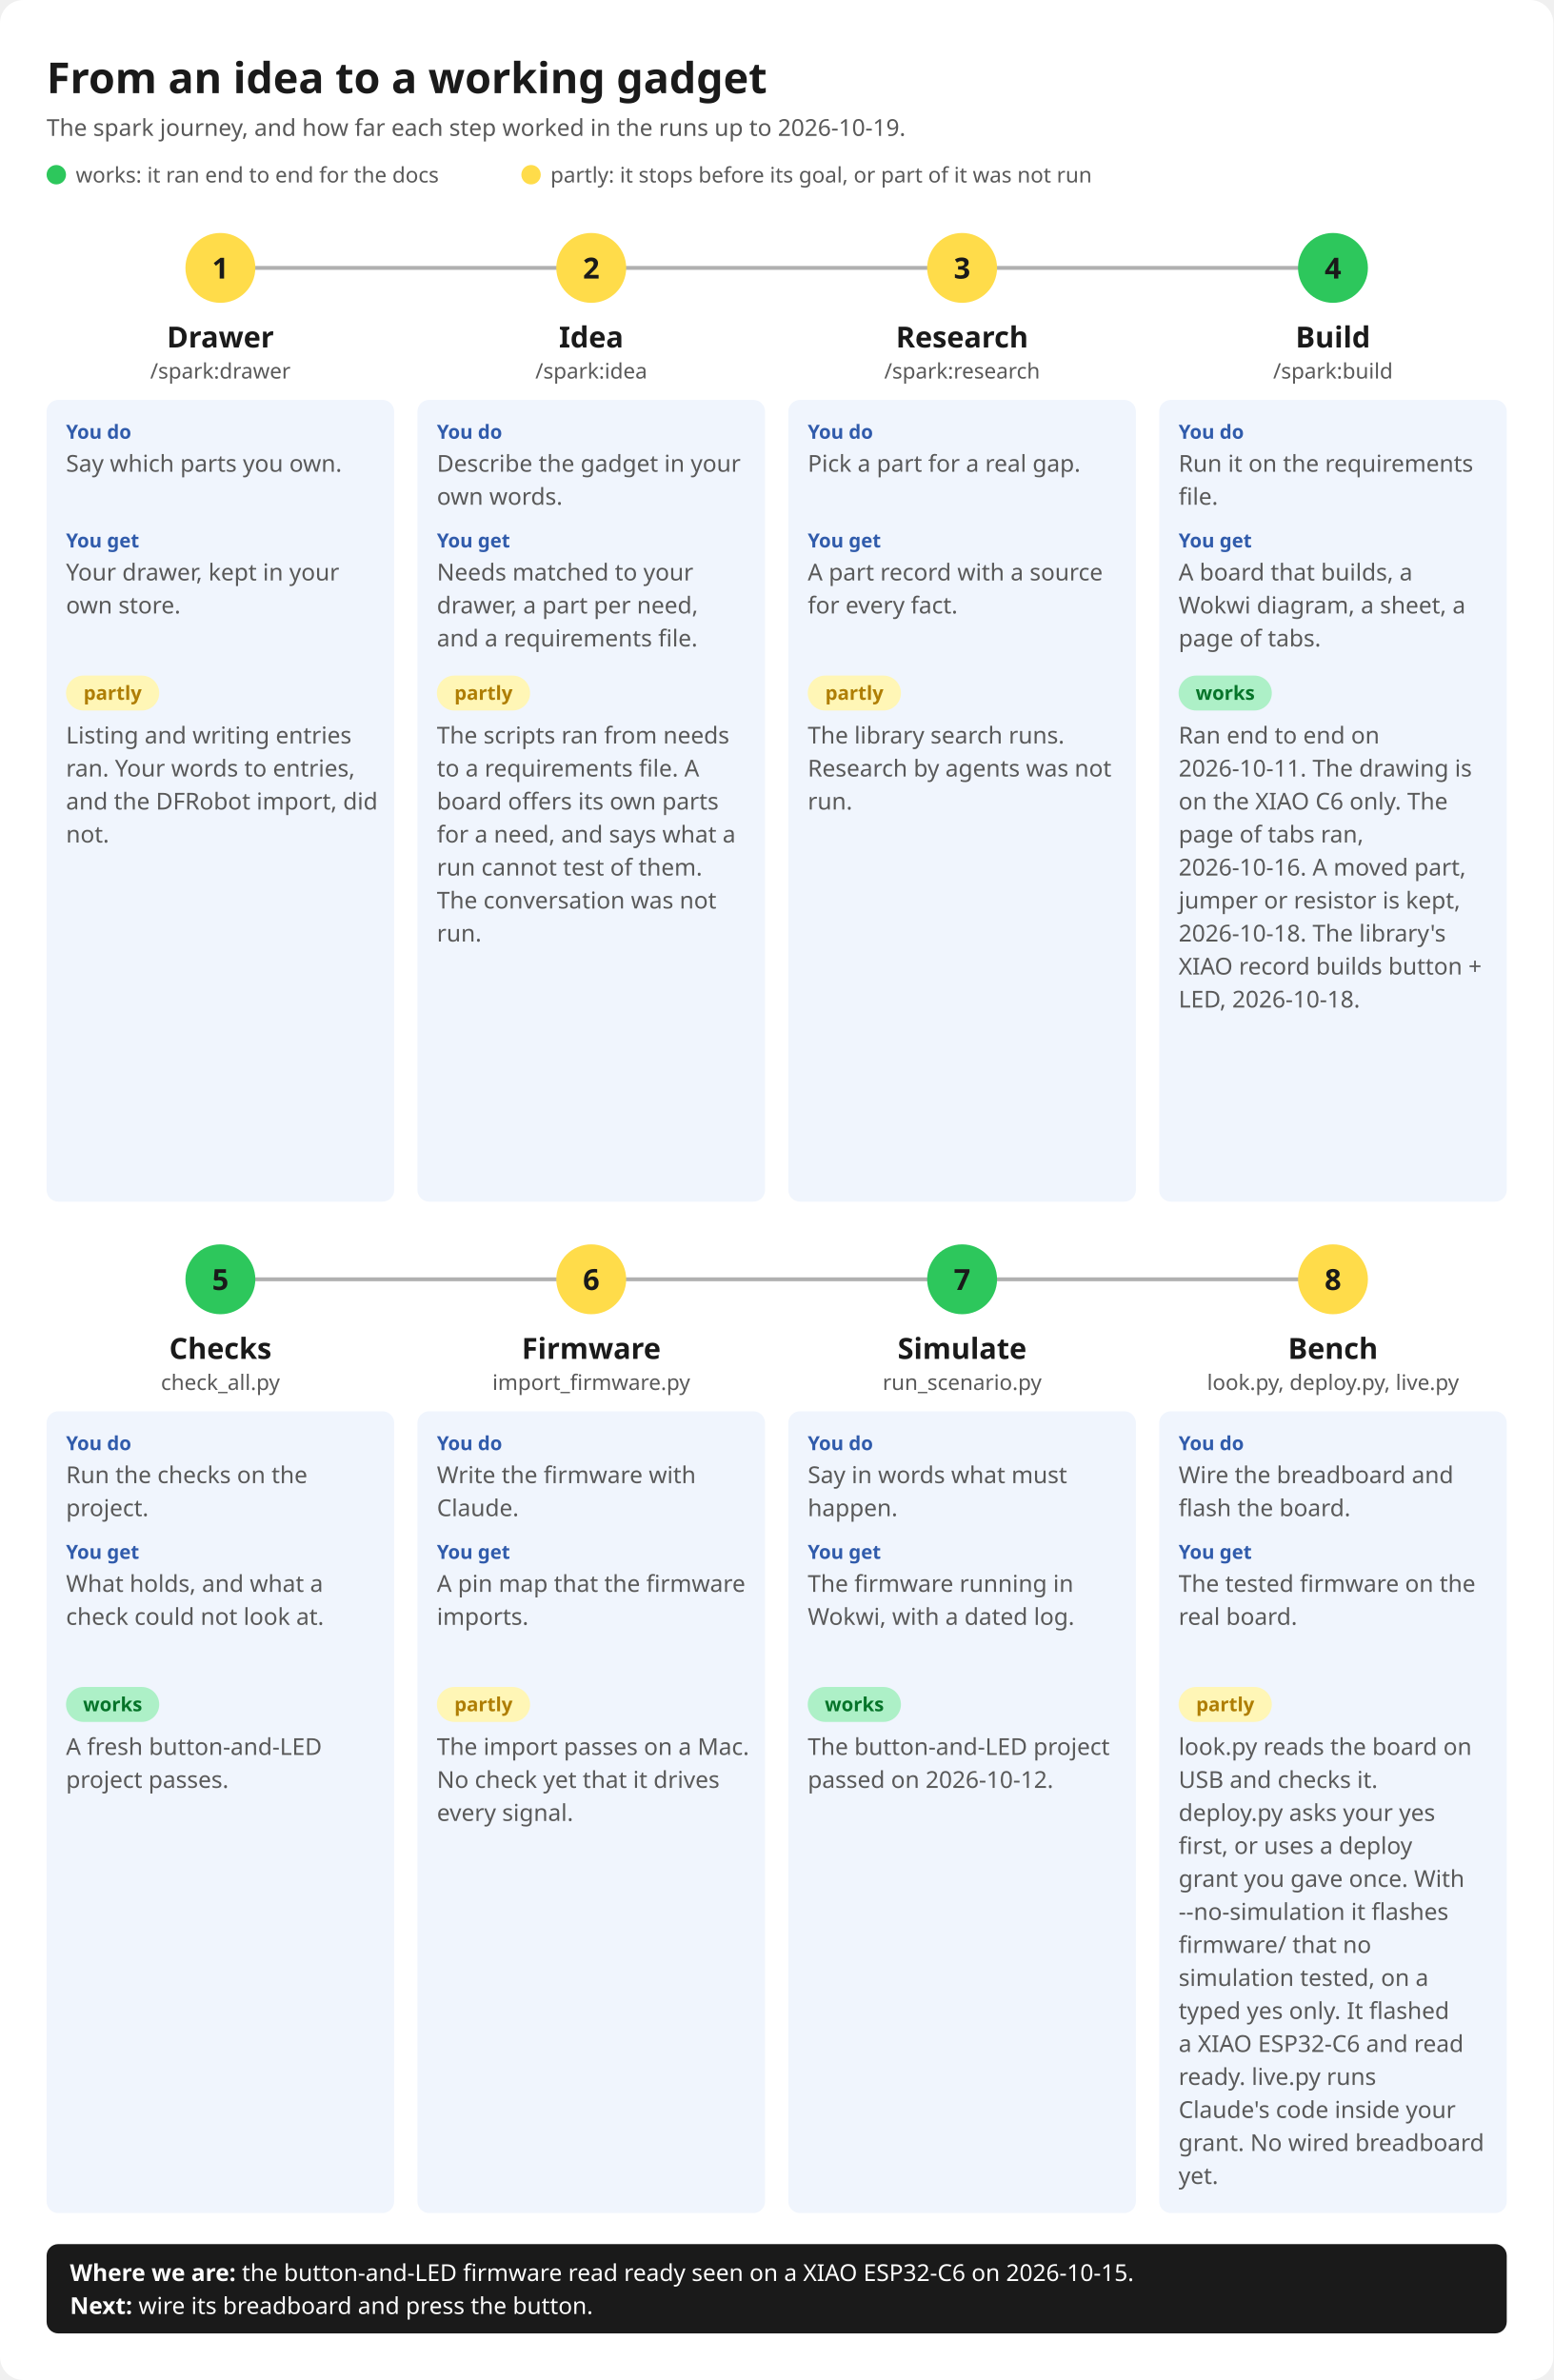
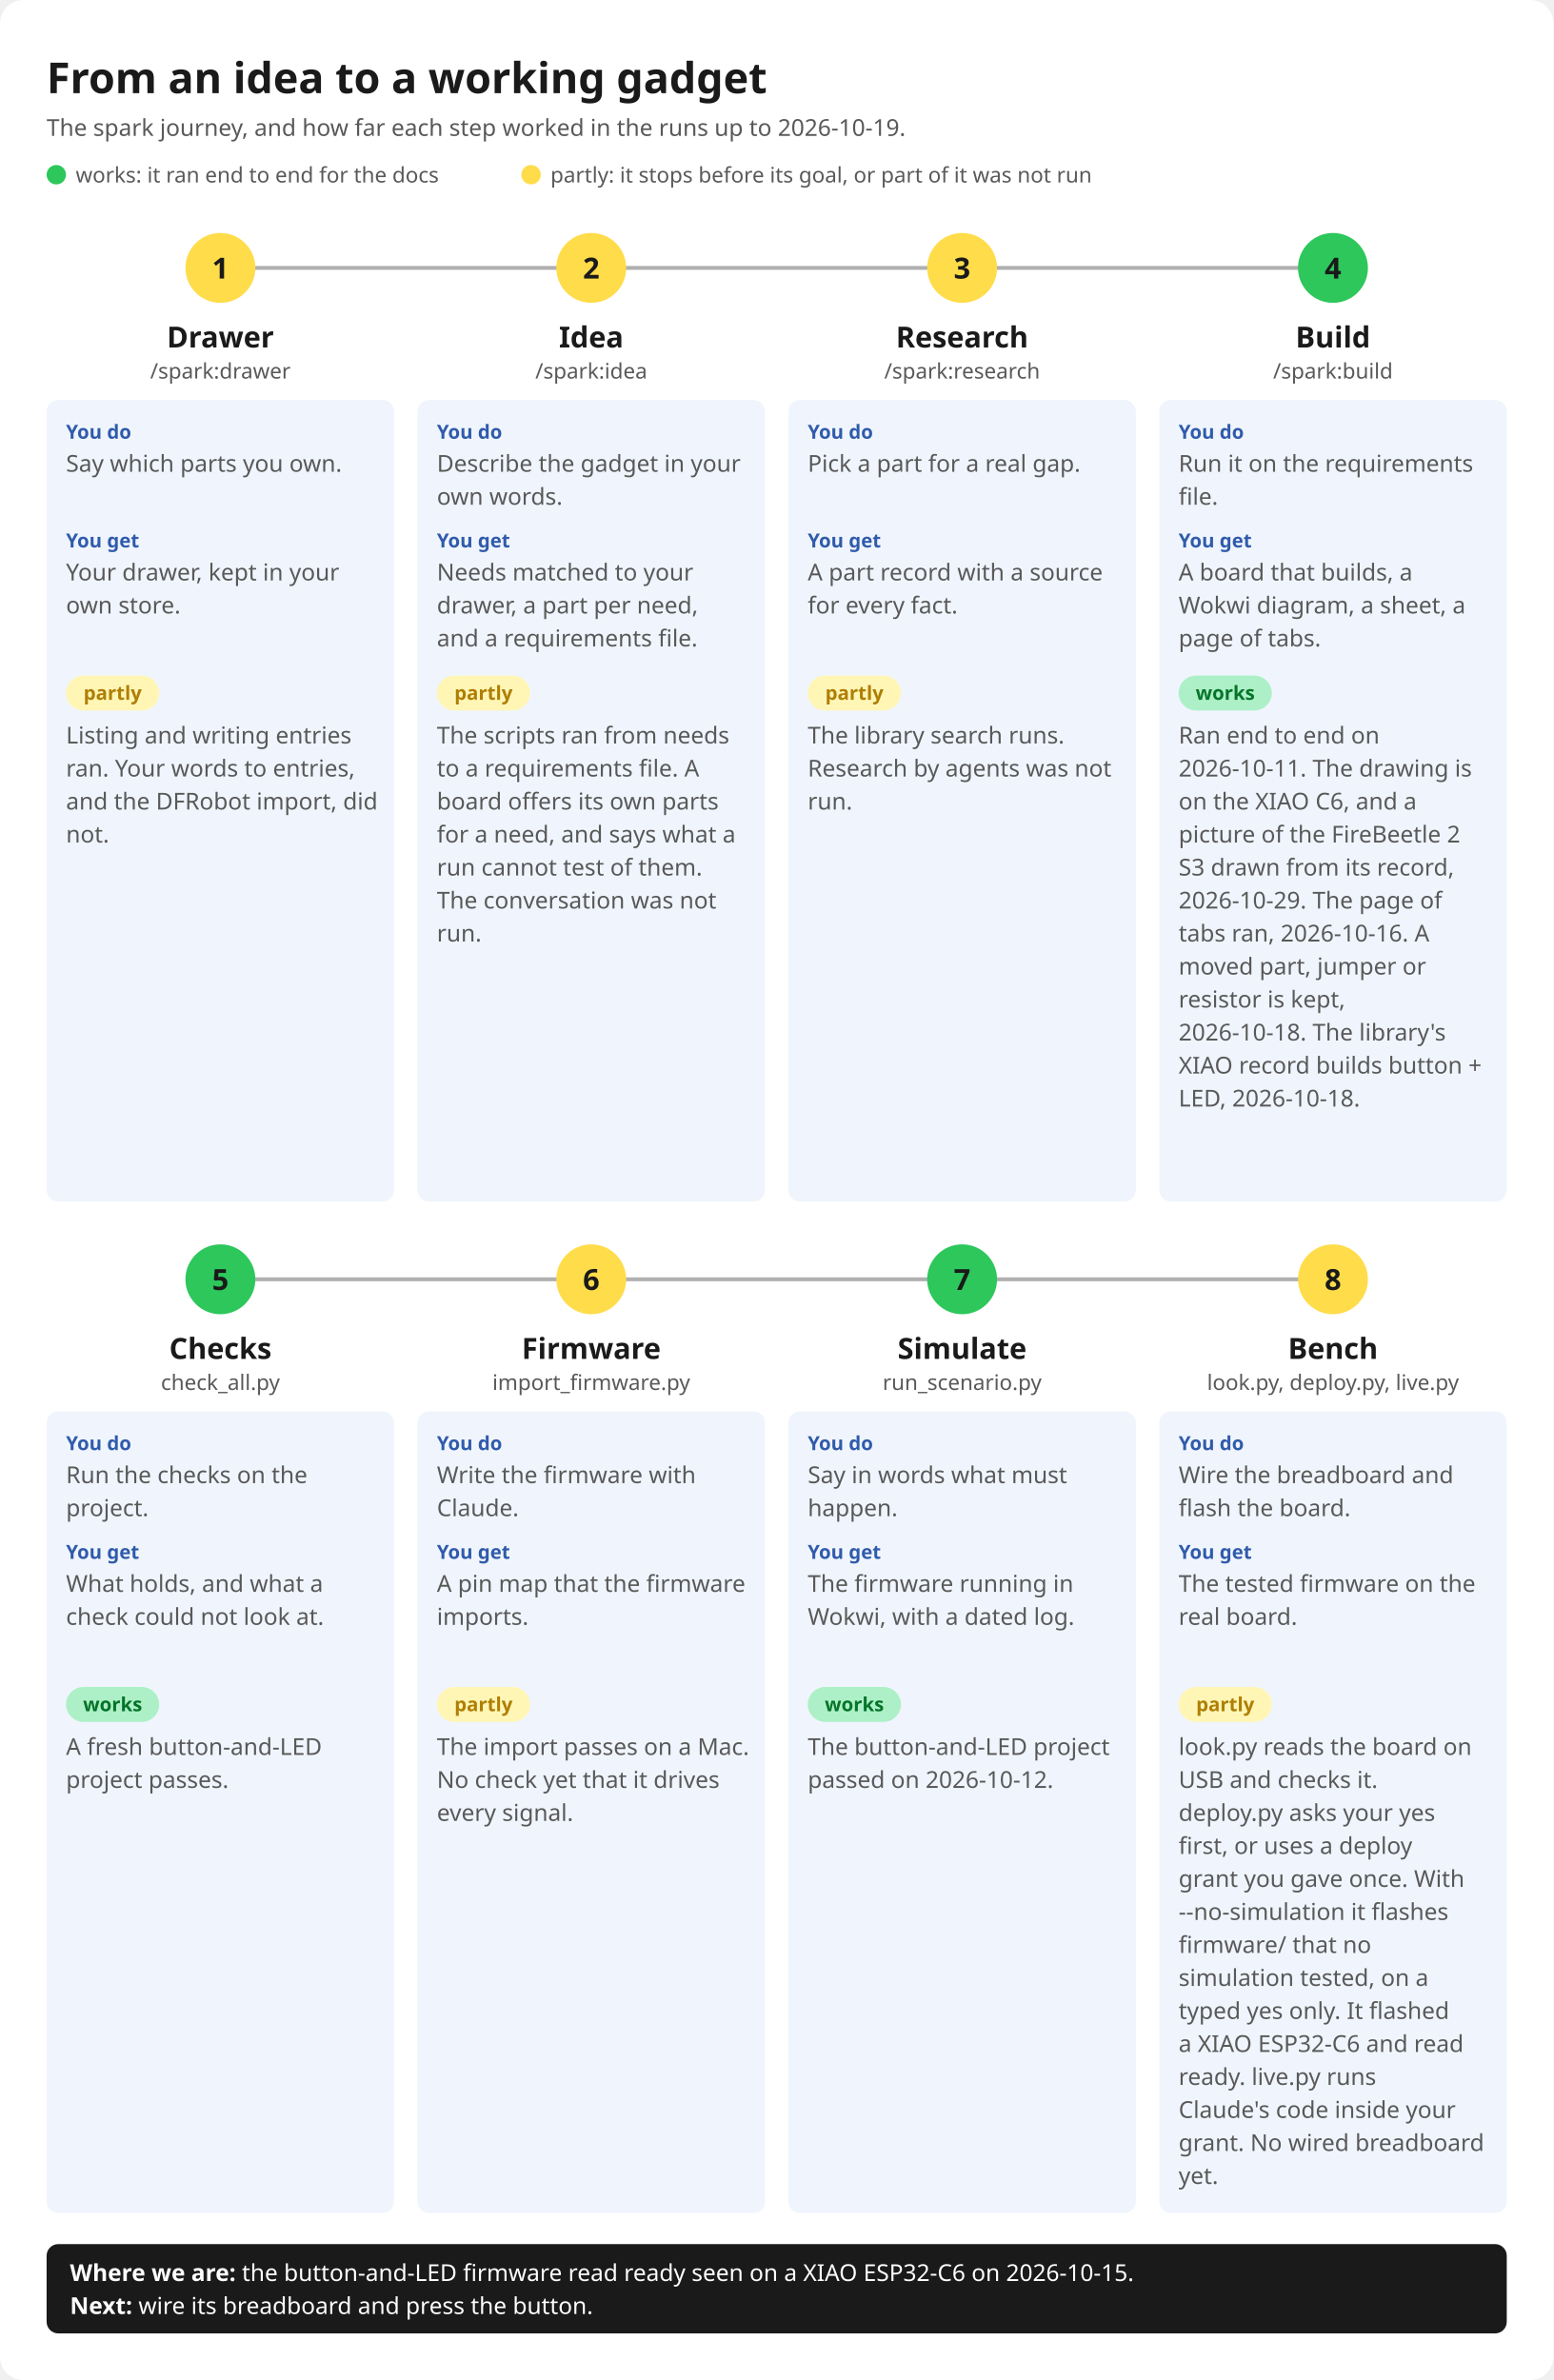
<svg xmlns="http://www.w3.org/2000/svg" viewBox="0 0 1600 2452" width="1600" height="2452" font-family="'Noto Sans', 'Helvetica Neue', Helvetica, Arial, sans-serif">
  <rect width="1600" height="2452" rx="24" fill="#ffffff" />
  <text x="48" y="96" font-size="44" font-weight="bold" fill="#1a1a1a" text-anchor="start">From an idea to a working gadget</text>
  <text x="48" y="140" font-size="24" font-weight="normal" fill="#595959" text-anchor="start">The spark journey, and how far each step worked in the runs up to 2026-10-19.</text>
  <circle cx="58" cy="180" r="10" fill="#2dc75c" />
  <text x="78" y="188" font-size="22" font-weight="normal" fill="#595959" text-anchor="start">works: it ran end to end for the docs</text>
  <circle cx="547" cy="180" r="10" fill="#ffdc4a" />
  <text x="567" y="188" font-size="22" font-weight="normal" fill="#595959" text-anchor="start">partly: it stops before its goal, or part of it was not run</text>
  <line x1="227" y1="276" x2="1373" y2="276" stroke="#b0b0b0" stroke-width="4" />
  <circle cx="227" cy="276" r="36" fill="#ffdc4a" />
  <text x="227" y="287" font-size="30" font-weight="bold" fill="#1a1a1a" text-anchor="middle">1</text>
  <text x="227" y="358" font-size="30" font-weight="bold" fill="#1a1a1a" text-anchor="middle">Drawer</text>
  <text x="227" y="390" font-size="22" font-weight="normal" fill="#595959" text-anchor="middle">/spark:drawer</text>
  <rect x="48" y="412" width="358" height="826" rx="12" fill="#f0f5fd" />
  <text x="68" y="452" font-size="20" font-weight="bold" fill="#305bab" text-anchor="start">You do</text>
  <text x="68" y="486" font-size="24" font-weight="normal" fill="#595959" text-anchor="start">Say which parts you own.</text>
  <text x="68" y="564" font-size="20" font-weight="bold" fill="#305bab" text-anchor="start">You get</text>
  <text x="68" y="598" font-size="24" font-weight="normal" fill="#595959" text-anchor="start">Your drawer, kept in your</text>
  <text x="68" y="632" font-size="24" font-weight="normal" fill="#595959" text-anchor="start">own store.</text>
  <rect x="68" y="696" width="96" height="36" rx="18" fill="#fff6b6" />
  <text x="116" y="721" font-size="20" font-weight="bold" fill="#af7e04" text-anchor="middle">partly</text>
  <text x="68" y="766" font-size="24" font-weight="normal" fill="#595959" text-anchor="start">Listing and writing entries</text>
  <text x="68" y="800" font-size="24" font-weight="normal" fill="#595959" text-anchor="start">ran. Your words to entries,</text>
  <text x="68" y="834" font-size="24" font-weight="normal" fill="#595959" text-anchor="start">and the DFRobot import, did</text>
  <text x="68" y="868" font-size="24" font-weight="normal" fill="#595959" text-anchor="start">not.</text>
  <circle cx="609" cy="276" r="36" fill="#ffdc4a" />
  <text x="609" y="287" font-size="30" font-weight="bold" fill="#1a1a1a" text-anchor="middle">2</text>
  <text x="609" y="358" font-size="30" font-weight="bold" fill="#1a1a1a" text-anchor="middle">Idea</text>
  <text x="609" y="390" font-size="22" font-weight="normal" fill="#595959" text-anchor="middle">/spark:idea</text>
  <rect x="430" y="412" width="358" height="826" rx="12" fill="#f0f5fd" />
  <text x="450" y="452" font-size="20" font-weight="bold" fill="#305bab" text-anchor="start">You do</text>
  <text x="450" y="486" font-size="24" font-weight="normal" fill="#595959" text-anchor="start">Describe the gadget in your</text>
  <text x="450" y="520" font-size="24" font-weight="normal" fill="#595959" text-anchor="start">own words.</text>
  <text x="450" y="564" font-size="20" font-weight="bold" fill="#305bab" text-anchor="start">You get</text>
  <text x="450" y="598" font-size="24" font-weight="normal" fill="#595959" text-anchor="start">Needs matched to your</text>
  <text x="450" y="632" font-size="24" font-weight="normal" fill="#595959" text-anchor="start">drawer, a part per need,</text>
  <text x="450" y="666" font-size="24" font-weight="normal" fill="#595959" text-anchor="start">and a requirements file.</text>
  <rect x="450" y="696" width="96" height="36" rx="18" fill="#fff6b6" />
  <text x="498" y="721" font-size="20" font-weight="bold" fill="#af7e04" text-anchor="middle">partly</text>
  <text x="450" y="766" font-size="24" font-weight="normal" fill="#595959" text-anchor="start">The scripts ran from needs</text>
  <text x="450" y="800" font-size="24" font-weight="normal" fill="#595959" text-anchor="start">to a requirements file. A</text>
  <text x="450" y="834" font-size="24" font-weight="normal" fill="#595959" text-anchor="start">board offers its own parts</text>
  <text x="450" y="868" font-size="24" font-weight="normal" fill="#595959" text-anchor="start">for a need, and says what a</text>
  <text x="450" y="902" font-size="24" font-weight="normal" fill="#595959" text-anchor="start">run cannot test of them.</text>
  <text x="450" y="936" font-size="24" font-weight="normal" fill="#595959" text-anchor="start">The conversation was not</text>
  <text x="450" y="970" font-size="24" font-weight="normal" fill="#595959" text-anchor="start">run.</text>
  <circle cx="991" cy="276" r="36" fill="#ffdc4a" />
  <text x="991" y="287" font-size="30" font-weight="bold" fill="#1a1a1a" text-anchor="middle">3</text>
  <text x="991" y="358" font-size="30" font-weight="bold" fill="#1a1a1a" text-anchor="middle">Research</text>
  <text x="991" y="390" font-size="22" font-weight="normal" fill="#595959" text-anchor="middle">/spark:research</text>
  <rect x="812" y="412" width="358" height="826" rx="12" fill="#f0f5fd" />
  <text x="832" y="452" font-size="20" font-weight="bold" fill="#305bab" text-anchor="start">You do</text>
  <text x="832" y="486" font-size="24" font-weight="normal" fill="#595959" text-anchor="start">Pick a part for a real gap.</text>
  <text x="832" y="564" font-size="20" font-weight="bold" fill="#305bab" text-anchor="start">You get</text>
  <text x="832" y="598" font-size="24" font-weight="normal" fill="#595959" text-anchor="start">A part record with a source</text>
  <text x="832" y="632" font-size="24" font-weight="normal" fill="#595959" text-anchor="start">for every fact.</text>
  <rect x="832" y="696" width="96" height="36" rx="18" fill="#fff6b6" />
  <text x="880" y="721" font-size="20" font-weight="bold" fill="#af7e04" text-anchor="middle">partly</text>
  <text x="832" y="766" font-size="24" font-weight="normal" fill="#595959" text-anchor="start">The library search runs.</text>
  <text x="832" y="800" font-size="24" font-weight="normal" fill="#595959" text-anchor="start">Research by agents was not</text>
  <text x="832" y="834" font-size="24" font-weight="normal" fill="#595959" text-anchor="start">run.</text>
  <circle cx="1373" cy="276" r="36" fill="#2dc75c" />
  <text x="1373" y="287" font-size="30" font-weight="bold" fill="#1a1a1a" text-anchor="middle">4</text>
  <text x="1373" y="358" font-size="30" font-weight="bold" fill="#1a1a1a" text-anchor="middle">Build</text>
  <text x="1373" y="390" font-size="22" font-weight="normal" fill="#595959" text-anchor="middle">/spark:build</text>
  <rect x="1194" y="412" width="358" height="826" rx="12" fill="#f0f5fd" />
  <text x="1214" y="452" font-size="20" font-weight="bold" fill="#305bab" text-anchor="start">You do</text>
  <text x="1214" y="486" font-size="24" font-weight="normal" fill="#595959" text-anchor="start">Run it on the requirements</text>
  <text x="1214" y="520" font-size="24" font-weight="normal" fill="#595959" text-anchor="start">file.</text>
  <text x="1214" y="564" font-size="20" font-weight="bold" fill="#305bab" text-anchor="start">You get</text>
  <text x="1214" y="598" font-size="24" font-weight="normal" fill="#595959" text-anchor="start">A board that builds, a</text>
  <text x="1214" y="632" font-size="24" font-weight="normal" fill="#595959" text-anchor="start">Wokwi diagram, a sheet, a</text>
  <text x="1214" y="666" font-size="24" font-weight="normal" fill="#595959" text-anchor="start">page of tabs.</text>
  <rect x="1214" y="696" width="96" height="36" rx="18" fill="#adf0c7" />
  <text x="1262" y="721" font-size="20" font-weight="bold" fill="#067429" text-anchor="middle">works</text>
  <text x="1214" y="766" font-size="24" font-weight="normal" fill="#595959" text-anchor="start">Ran end to end on</text>
  <text x="1214" y="800" font-size="24" font-weight="normal" fill="#595959" text-anchor="start">2026-10-11. The drawing is</text>
-   <text x="1214" y="834" font-size="24" font-weight="normal" fill="#595959" text-anchor="start">on the XIAO C6 only. The</text>
-   <text x="1214" y="868" font-size="24" font-weight="normal" fill="#595959" text-anchor="start">page of tabs ran,</text>
-   <text x="1214" y="902" font-size="24" font-weight="normal" fill="#595959" text-anchor="start">2026-10-16. A moved part,</text>
-   <text x="1214" y="936" font-size="24" font-weight="normal" fill="#595959" text-anchor="start">jumper or resistor is kept,</text>
-   <text x="1214" y="970" font-size="24" font-weight="normal" fill="#595959" text-anchor="start">2026-10-18. The library's</text>
-   <text x="1214" y="1004" font-size="24" font-weight="normal" fill="#595959" text-anchor="start">XIAO record builds button +</text>
-   <text x="1214" y="1038" font-size="24" font-weight="normal" fill="#595959" text-anchor="start">LED, 2026-10-18.</text>
+   <text x="1214" y="834" font-size="24" font-weight="normal" fill="#595959" text-anchor="start">on the XIAO C6, and a</text>
+   <text x="1214" y="868" font-size="24" font-weight="normal" fill="#595959" text-anchor="start">picture of the FireBeetle 2</text>
+   <text x="1214" y="902" font-size="24" font-weight="normal" fill="#595959" text-anchor="start">S3 drawn from its record,</text>
+   <text x="1214" y="936" font-size="24" font-weight="normal" fill="#595959" text-anchor="start">2026-10-29. The page of</text>
+   <text x="1214" y="970" font-size="24" font-weight="normal" fill="#595959" text-anchor="start">tabs ran, 2026-10-16. A</text>
+   <text x="1214" y="1004" font-size="24" font-weight="normal" fill="#595959" text-anchor="start">moved part, jumper or</text>
+   <text x="1214" y="1038" font-size="24" font-weight="normal" fill="#595959" text-anchor="start">resistor is kept,</text>
+   <text x="1214" y="1072" font-size="24" font-weight="normal" fill="#595959" text-anchor="start">2026-10-18. The library's</text>
+   <text x="1214" y="1106" font-size="24" font-weight="normal" fill="#595959" text-anchor="start">XIAO record builds button +</text>
+   <text x="1214" y="1140" font-size="24" font-weight="normal" fill="#595959" text-anchor="start">LED, 2026-10-18.</text>
  <line x1="227" y1="1318" x2="1373" y2="1318" stroke="#b0b0b0" stroke-width="4" />
  <circle cx="227" cy="1318" r="36" fill="#2dc75c" />
  <text x="227" y="1329" font-size="30" font-weight="bold" fill="#1a1a1a" text-anchor="middle">5</text>
  <text x="227" y="1400" font-size="30" font-weight="bold" fill="#1a1a1a" text-anchor="middle">Checks</text>
  <text x="227" y="1432" font-size="22" font-weight="normal" fill="#595959" text-anchor="middle">check_all.py</text>
  <rect x="48" y="1454" width="358" height="826" rx="12" fill="#f0f5fd" />
  <text x="68" y="1494" font-size="20" font-weight="bold" fill="#305bab" text-anchor="start">You do</text>
  <text x="68" y="1528" font-size="24" font-weight="normal" fill="#595959" text-anchor="start">Run the checks on the</text>
  <text x="68" y="1562" font-size="24" font-weight="normal" fill="#595959" text-anchor="start">project.</text>
  <text x="68" y="1606" font-size="20" font-weight="bold" fill="#305bab" text-anchor="start">You get</text>
  <text x="68" y="1640" font-size="24" font-weight="normal" fill="#595959" text-anchor="start">What holds, and what a</text>
  <text x="68" y="1674" font-size="24" font-weight="normal" fill="#595959" text-anchor="start">check could not look at.</text>
  <rect x="68" y="1738" width="96" height="36" rx="18" fill="#adf0c7" />
  <text x="116" y="1763" font-size="20" font-weight="bold" fill="#067429" text-anchor="middle">works</text>
  <text x="68" y="1808" font-size="24" font-weight="normal" fill="#595959" text-anchor="start">A fresh button-and-LED</text>
  <text x="68" y="1842" font-size="24" font-weight="normal" fill="#595959" text-anchor="start">project passes.</text>
  <circle cx="609" cy="1318" r="36" fill="#ffdc4a" />
  <text x="609" y="1329" font-size="30" font-weight="bold" fill="#1a1a1a" text-anchor="middle">6</text>
  <text x="609" y="1400" font-size="30" font-weight="bold" fill="#1a1a1a" text-anchor="middle">Firmware</text>
  <text x="609" y="1432" font-size="22" font-weight="normal" fill="#595959" text-anchor="middle">import_firmware.py</text>
  <rect x="430" y="1454" width="358" height="826" rx="12" fill="#f0f5fd" />
  <text x="450" y="1494" font-size="20" font-weight="bold" fill="#305bab" text-anchor="start">You do</text>
  <text x="450" y="1528" font-size="24" font-weight="normal" fill="#595959" text-anchor="start">Write the firmware with</text>
  <text x="450" y="1562" font-size="24" font-weight="normal" fill="#595959" text-anchor="start">Claude.</text>
  <text x="450" y="1606" font-size="20" font-weight="bold" fill="#305bab" text-anchor="start">You get</text>
  <text x="450" y="1640" font-size="24" font-weight="normal" fill="#595959" text-anchor="start">A pin map that the firmware</text>
  <text x="450" y="1674" font-size="24" font-weight="normal" fill="#595959" text-anchor="start">imports.</text>
  <rect x="450" y="1738" width="96" height="36" rx="18" fill="#fff6b6" />
  <text x="498" y="1763" font-size="20" font-weight="bold" fill="#af7e04" text-anchor="middle">partly</text>
  <text x="450" y="1808" font-size="24" font-weight="normal" fill="#595959" text-anchor="start">The import passes on a Mac.</text>
  <text x="450" y="1842" font-size="24" font-weight="normal" fill="#595959" text-anchor="start">No check yet that it drives</text>
  <text x="450" y="1876" font-size="24" font-weight="normal" fill="#595959" text-anchor="start">every signal.</text>
  <circle cx="991" cy="1318" r="36" fill="#2dc75c" />
  <text x="991" y="1329" font-size="30" font-weight="bold" fill="#1a1a1a" text-anchor="middle">7</text>
  <text x="991" y="1400" font-size="30" font-weight="bold" fill="#1a1a1a" text-anchor="middle">Simulate</text>
  <text x="991" y="1432" font-size="22" font-weight="normal" fill="#595959" text-anchor="middle">run_scenario.py</text>
  <rect x="812" y="1454" width="358" height="826" rx="12" fill="#f0f5fd" />
  <text x="832" y="1494" font-size="20" font-weight="bold" fill="#305bab" text-anchor="start">You do</text>
  <text x="832" y="1528" font-size="24" font-weight="normal" fill="#595959" text-anchor="start">Say in words what must</text>
  <text x="832" y="1562" font-size="24" font-weight="normal" fill="#595959" text-anchor="start">happen.</text>
  <text x="832" y="1606" font-size="20" font-weight="bold" fill="#305bab" text-anchor="start">You get</text>
  <text x="832" y="1640" font-size="24" font-weight="normal" fill="#595959" text-anchor="start">The firmware running in</text>
  <text x="832" y="1674" font-size="24" font-weight="normal" fill="#595959" text-anchor="start">Wokwi, with a dated log.</text>
  <rect x="832" y="1738" width="96" height="36" rx="18" fill="#adf0c7" />
  <text x="880" y="1763" font-size="20" font-weight="bold" fill="#067429" text-anchor="middle">works</text>
  <text x="832" y="1808" font-size="24" font-weight="normal" fill="#595959" text-anchor="start">The button-and-LED project</text>
  <text x="832" y="1842" font-size="24" font-weight="normal" fill="#595959" text-anchor="start">passed on 2026-10-12.</text>
  <circle cx="1373" cy="1318" r="36" fill="#ffdc4a" />
  <text x="1373" y="1329" font-size="30" font-weight="bold" fill="#1a1a1a" text-anchor="middle">8</text>
  <text x="1373" y="1400" font-size="30" font-weight="bold" fill="#1a1a1a" text-anchor="middle">Bench</text>
  <text x="1373" y="1432" font-size="22" font-weight="normal" fill="#595959" text-anchor="middle">look.py, deploy.py, live.py</text>
  <rect x="1194" y="1454" width="358" height="826" rx="12" fill="#f0f5fd" />
  <text x="1214" y="1494" font-size="20" font-weight="bold" fill="#305bab" text-anchor="start">You do</text>
  <text x="1214" y="1528" font-size="24" font-weight="normal" fill="#595959" text-anchor="start">Wire the breadboard and</text>
  <text x="1214" y="1562" font-size="24" font-weight="normal" fill="#595959" text-anchor="start">flash the board.</text>
  <text x="1214" y="1606" font-size="20" font-weight="bold" fill="#305bab" text-anchor="start">You get</text>
  <text x="1214" y="1640" font-size="24" font-weight="normal" fill="#595959" text-anchor="start">The tested firmware on the</text>
  <text x="1214" y="1674" font-size="24" font-weight="normal" fill="#595959" text-anchor="start">real board.</text>
  <rect x="1214" y="1738" width="96" height="36" rx="18" fill="#fff6b6" />
  <text x="1262" y="1763" font-size="20" font-weight="bold" fill="#af7e04" text-anchor="middle">partly</text>
  <text x="1214" y="1808" font-size="24" font-weight="normal" fill="#595959" text-anchor="start">look.py reads the board on</text>
  <text x="1214" y="1842" font-size="24" font-weight="normal" fill="#595959" text-anchor="start">USB and checks it.</text>
  <text x="1214" y="1876" font-size="24" font-weight="normal" fill="#595959" text-anchor="start">deploy.py asks your yes</text>
  <text x="1214" y="1910" font-size="24" font-weight="normal" fill="#595959" text-anchor="start">first, or uses a deploy</text>
  <text x="1214" y="1944" font-size="24" font-weight="normal" fill="#595959" text-anchor="start">grant you gave once. With</text>
  <text x="1214" y="1978" font-size="24" font-weight="normal" fill="#595959" text-anchor="start">--no-simulation it flashes</text>
  <text x="1214" y="2012" font-size="24" font-weight="normal" fill="#595959" text-anchor="start">firmware/ that no</text>
  <text x="1214" y="2046" font-size="24" font-weight="normal" fill="#595959" text-anchor="start">simulation tested, on a</text>
  <text x="1214" y="2080" font-size="24" font-weight="normal" fill="#595959" text-anchor="start">typed yes only. It flashed</text>
  <text x="1214" y="2114" font-size="24" font-weight="normal" fill="#595959" text-anchor="start">a XIAO ESP32-C6 and read</text>
  <text x="1214" y="2148" font-size="24" font-weight="normal" fill="#595959" text-anchor="start">ready. live.py runs</text>
  <text x="1214" y="2182" font-size="24" font-weight="normal" fill="#595959" text-anchor="start">Claude's code inside your</text>
  <text x="1214" y="2216" font-size="24" font-weight="normal" fill="#595959" text-anchor="start">grant. No wired breadboard</text>
  <text x="1214" y="2250" font-size="24" font-weight="normal" fill="#595959" text-anchor="start">yet.</text>
  <rect x="48" y="2312" width="1504" height="92" rx="12" fill="#1a1a1a" />
  <text x="72" y="2350" font-size="24" fill="#ffffff">
    <tspan font-weight="bold">Where we are:</tspan> the button-and-LED firmware read ready seen on a XIAO ESP32-C6 on 2026-10-15.</text>
  <text x="72" y="2384" font-size="24" fill="#ffffff">
    <tspan font-weight="bold">Next:</tspan> wire its breadboard and press the button.</text>
</svg>
